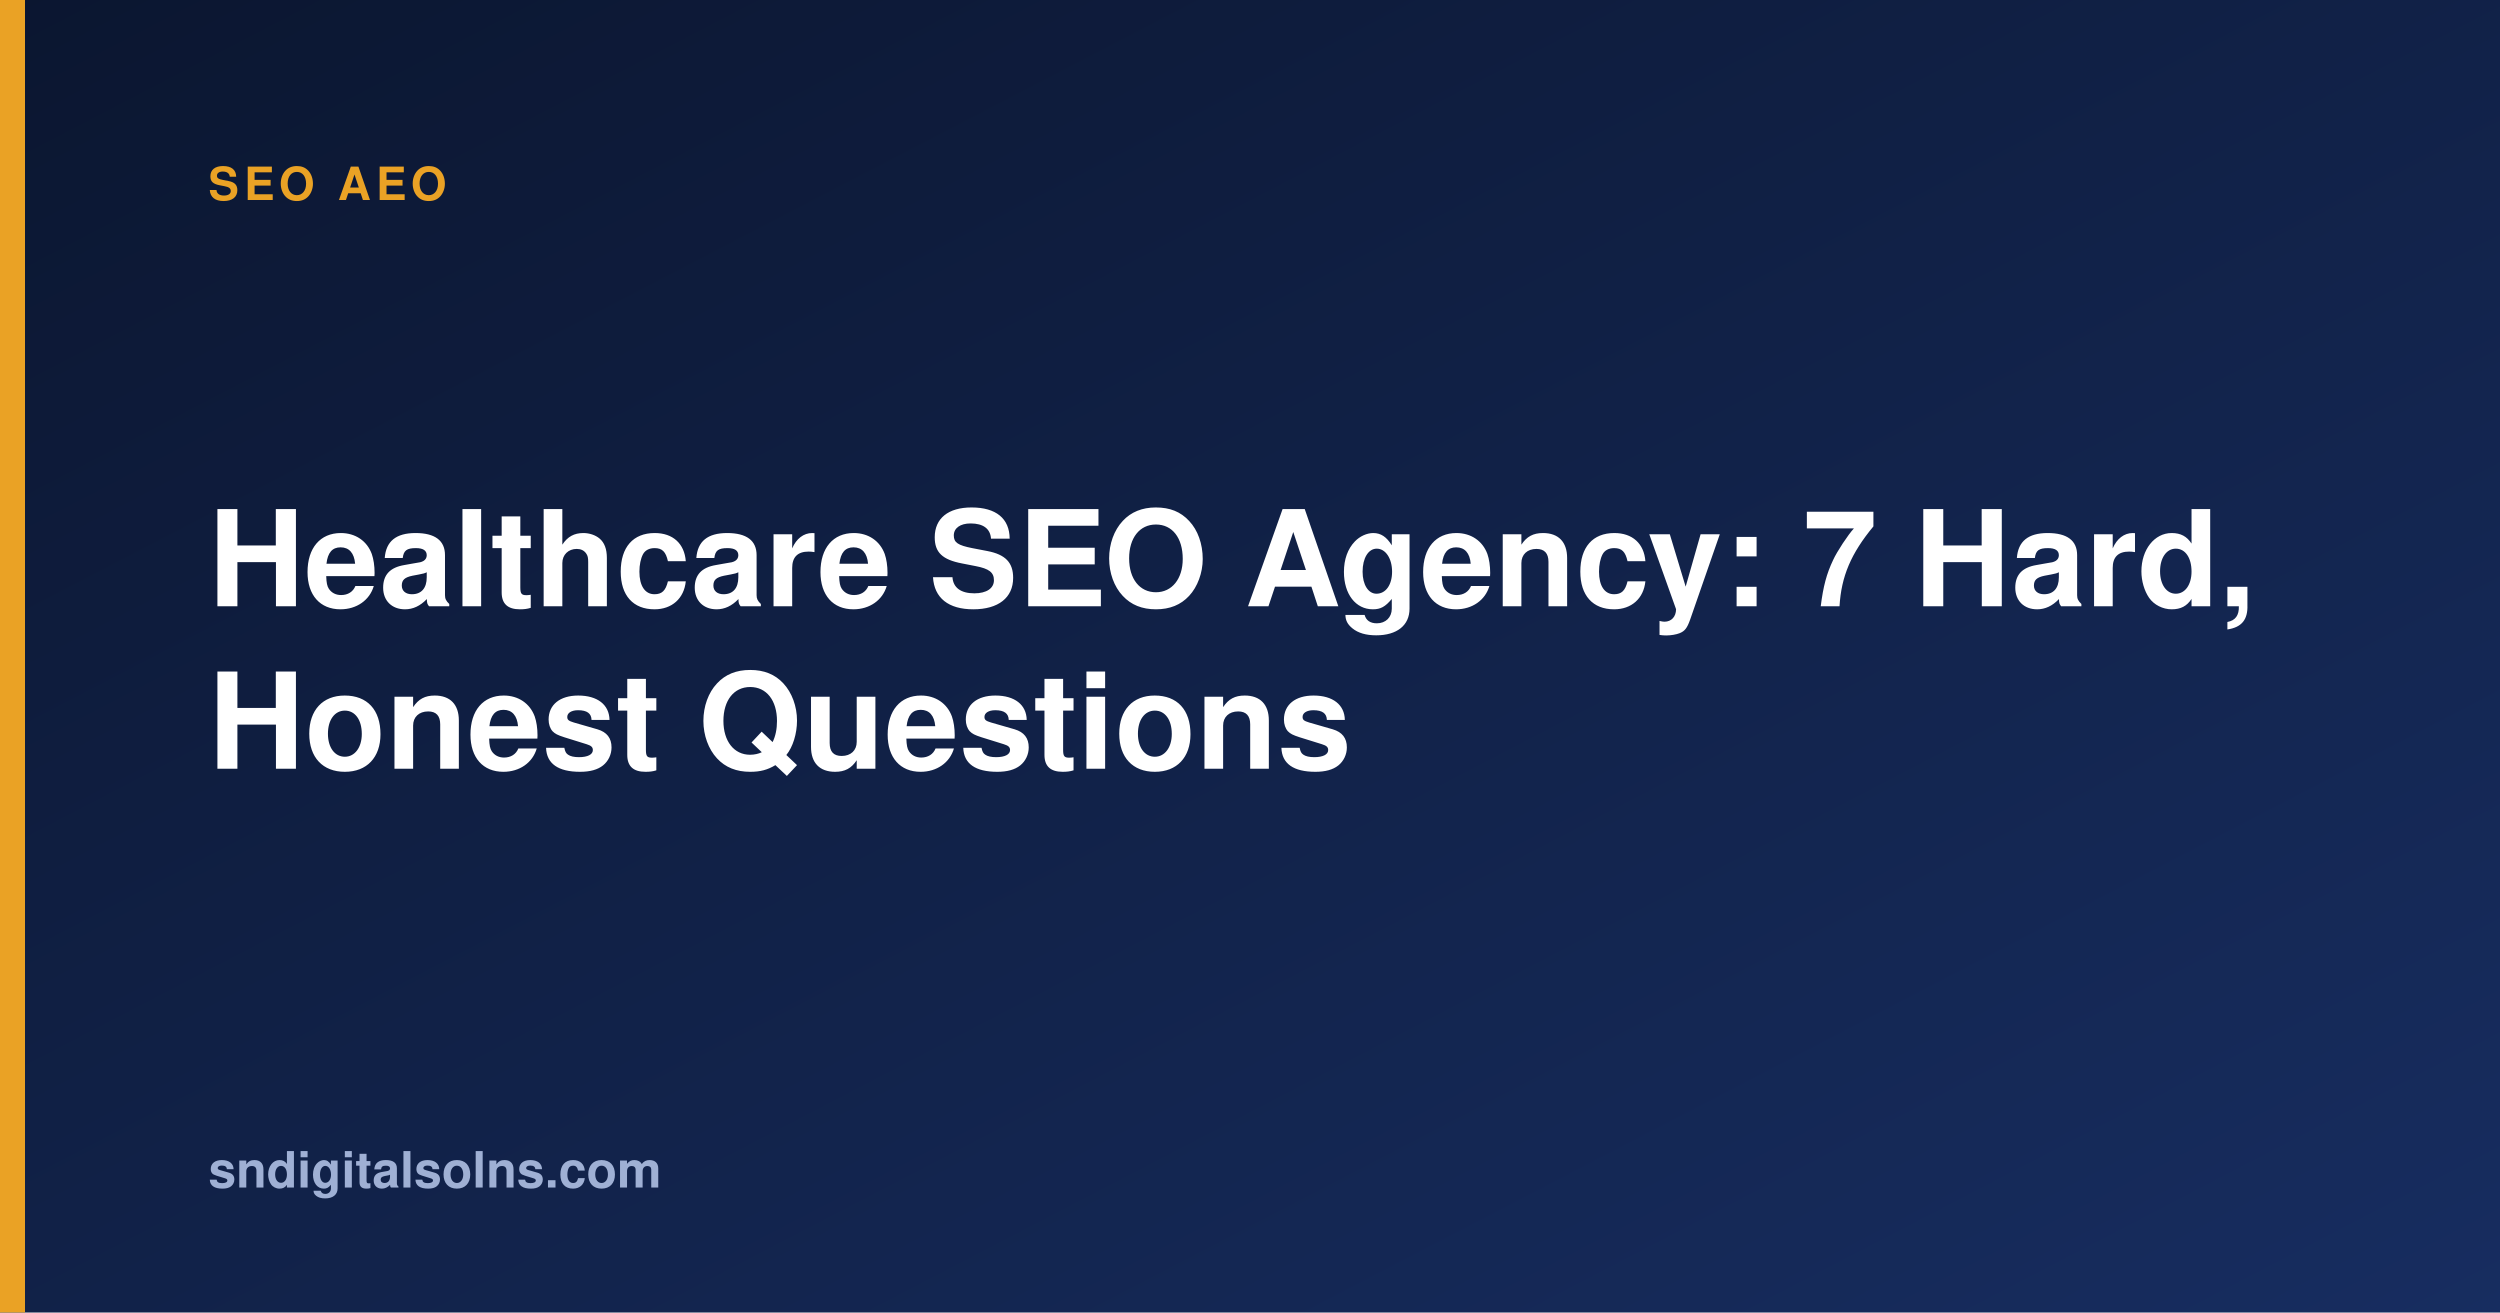
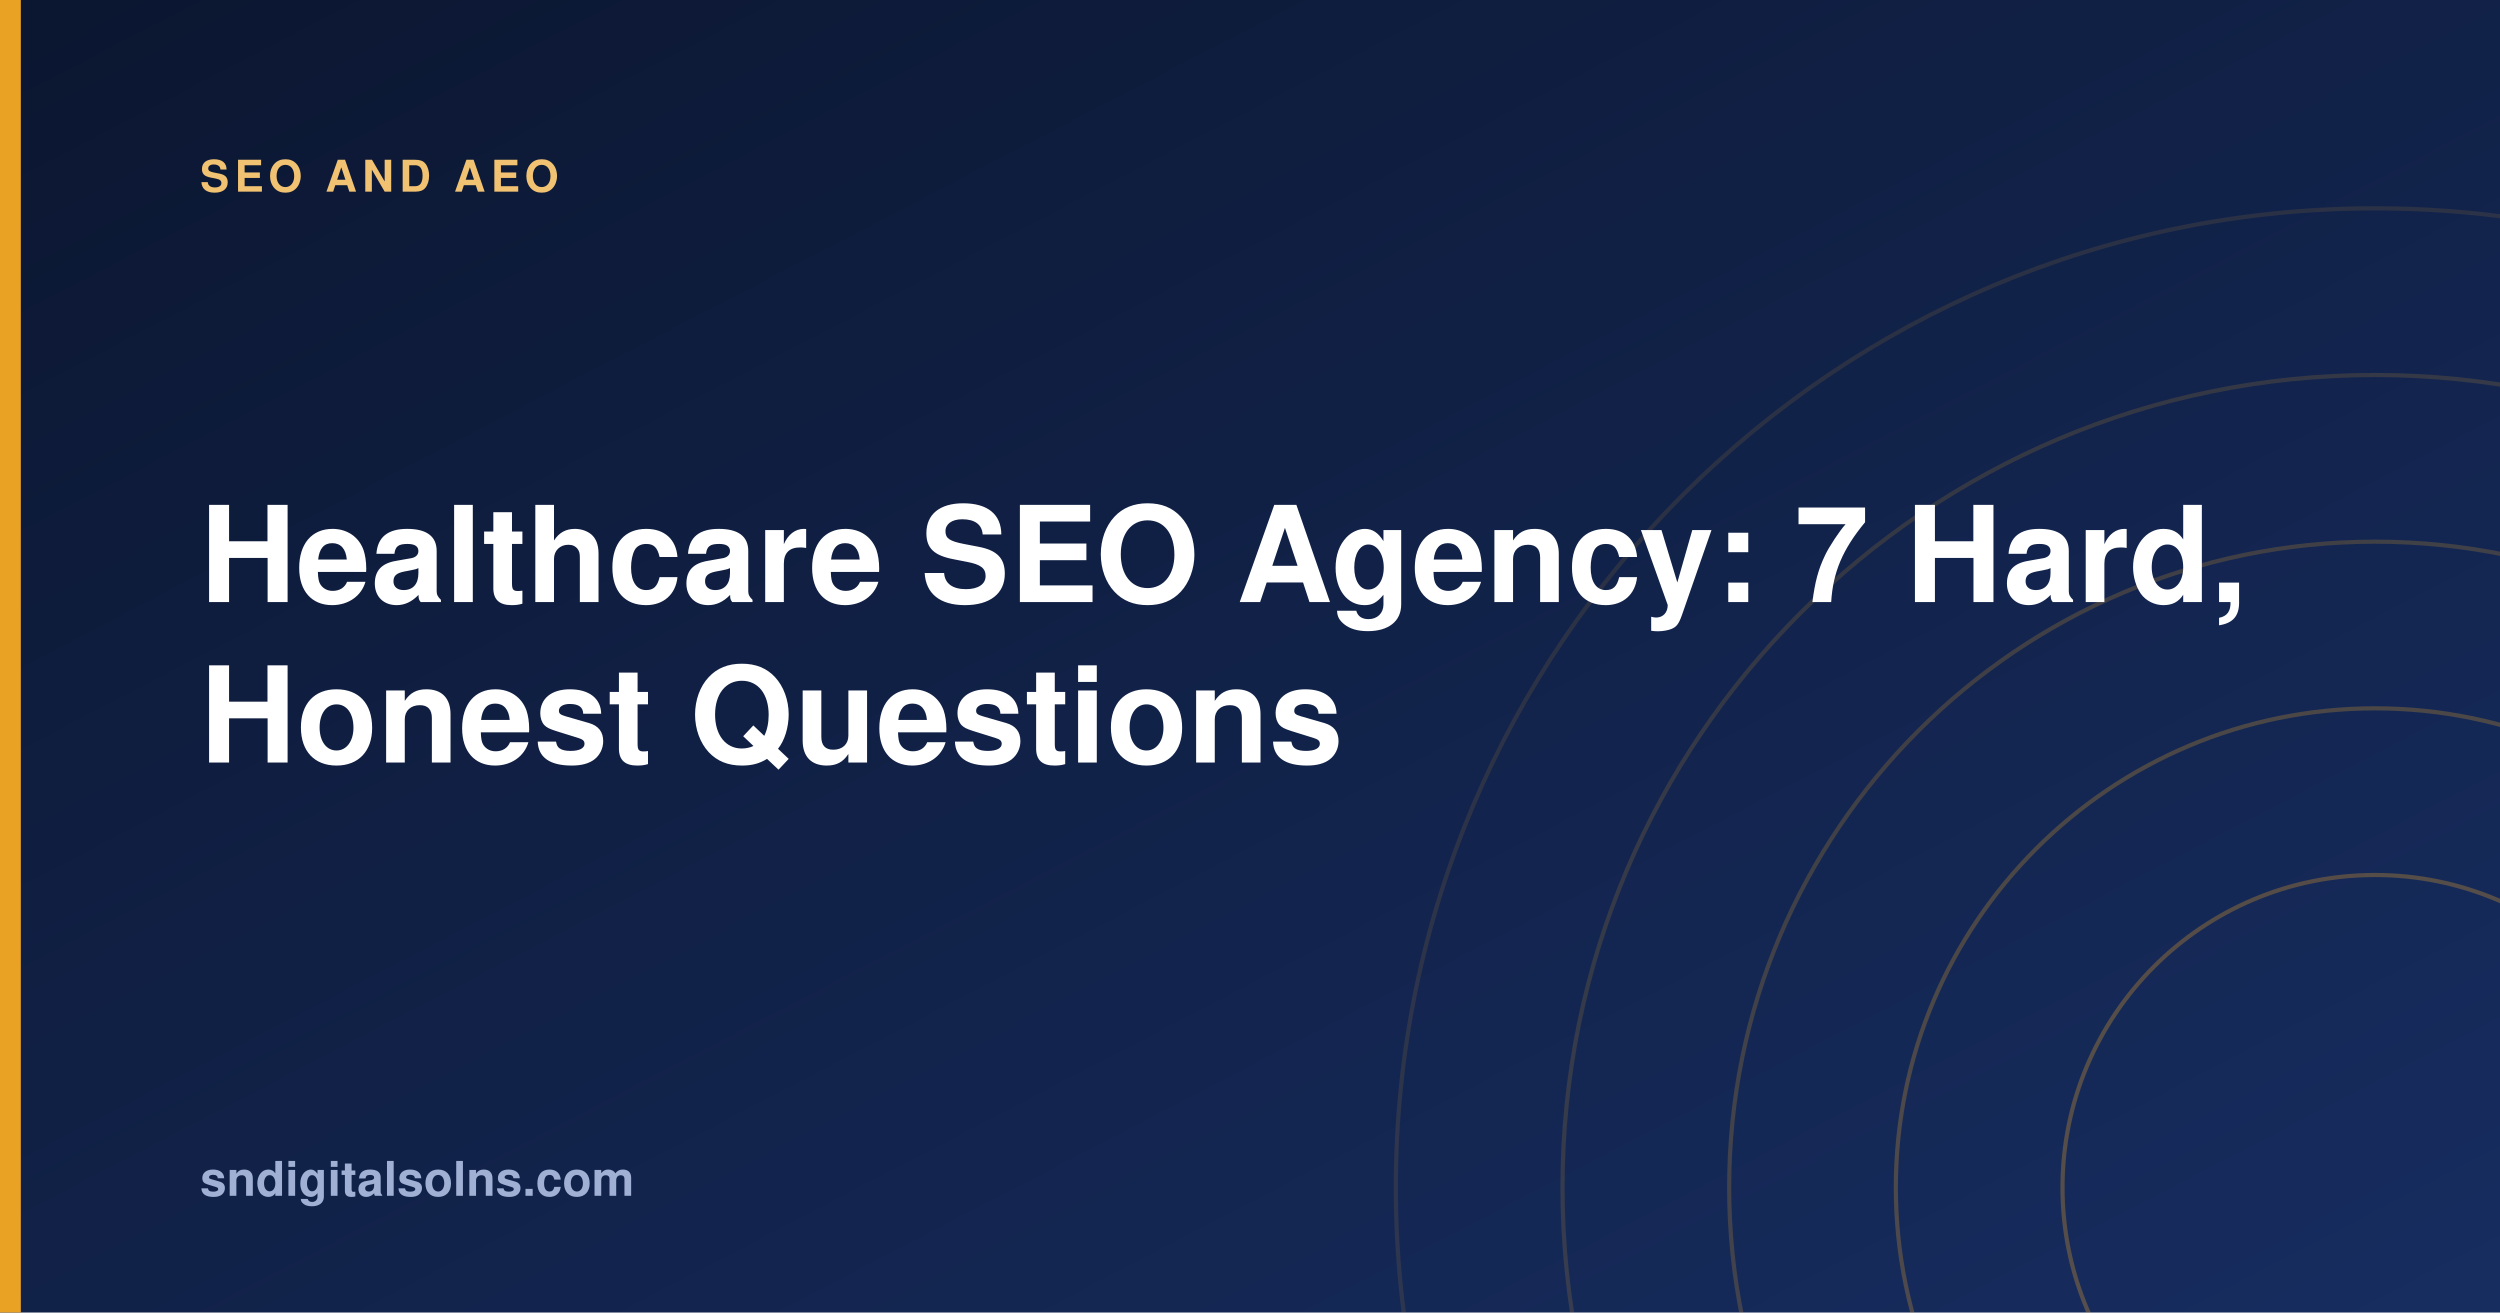
<svg xmlns="http://www.w3.org/2000/svg" width="1200" height="630" viewBox="0 0 1200 630" role="img">
  <defs>
-     <linearGradient id="bg" x1="0" y1="0" x2="1" y2="1">
+     <linearGradient id="g" x1="0" y1="0" x2="1" y2="1">
      <stop offset="0" stop-color="#0b1630" />
      <stop offset="1" stop-color="#172d60" />
    </linearGradient>
+     <clipPath id="c">
+       <rect width="1200" height="630" />
+     </clipPath>
  </defs>
-   <rect width="1200" height="630" fill="url(#bg)" />
-   <rect x="0" y="0" width="12" height="630" fill="#eaa225" />
-   <text x="100" y="96" fill="#eaa225" font-family="Helvetica,Arial,sans-serif" font-size="22" font-weight="700" letter-spacing="2.5">SEO AEO</text>
-   <text fill="#ffffff" font-family="Helvetica,Arial,sans-serif" font-size="64" font-weight="800">
-     <tspan x="100" y="291">Healthcare SEO Agency: 7 Hard,</tspan>
-     <tspan x="100" y="369">Honest Questions</tspan>
+   <rect width="1200" height="630" fill="url(#g)" />
+   <g clip-path="url(#c)">
+     <circle cx="1140" cy="570" r="150" fill="none" stroke="#eaa225" stroke-opacity="0.30" stroke-width="2" />
+     <circle cx="1140" cy="570" r="230" fill="none" stroke="#eaa225" stroke-opacity="0.26" stroke-width="2" />
+     <circle cx="1140" cy="570" r="310" fill="none" stroke="#eaa225" stroke-opacity="0.21" stroke-width="2" />
+     <circle cx="1140" cy="570" r="390" fill="none" stroke="#eaa225" stroke-opacity="0.16" stroke-width="2" />
+     <circle cx="1140" cy="570" r="470" fill="none" stroke="#eaa225" stroke-opacity="0.12" stroke-width="2" />
+   </g>
+   <rect x="0" y="0" width="10" height="630" fill="#eaa225" />
+   <text x="96" y="92" fill="#f1c271" font-family="Helvetica Neue,Helvetica,Arial,sans-serif" font-size="21" font-weight="700" letter-spacing="2.6">SEO AND AEO</text>
+   <text fill="#ffffff" font-family="Helvetica Neue,Helvetica,Arial,sans-serif" font-size="64" font-weight="800">
+     <tspan x="96" y="289">Healthcare SEO Agency: 7 Hard,</tspan>
+     <tspan x="96" y="366">Honest Questions</tspan>
  </text>
-   <text x="100" y="570" fill="#9fb0d4" font-family="Helvetica,Arial,sans-serif" font-size="24" font-weight="600">sndigitalsolns.com</text>
+   <text x="96" y="574" fill="#9fb0d4" font-family="Helvetica Neue,Helvetica,Arial,sans-serif" font-size="23" font-weight="600">sndigitalsolns.com</text>
</svg>
